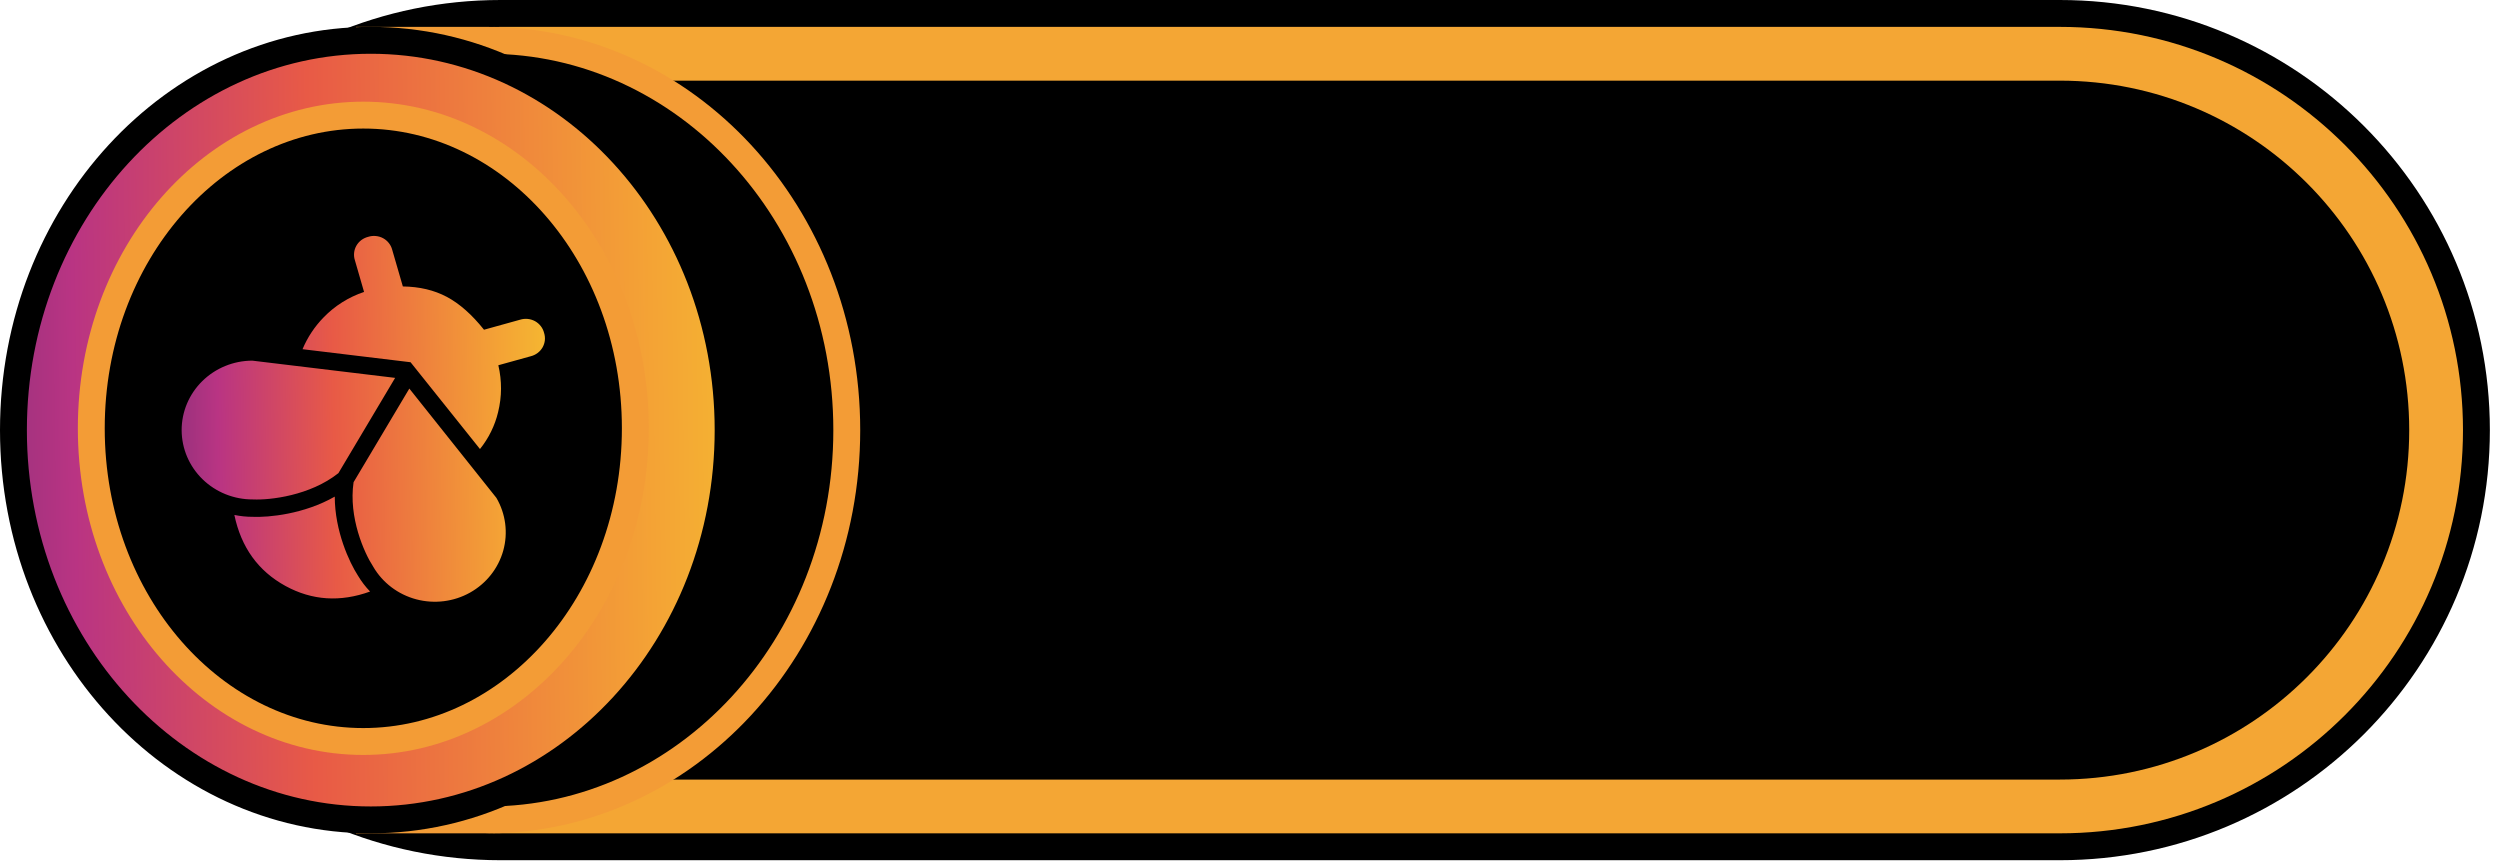
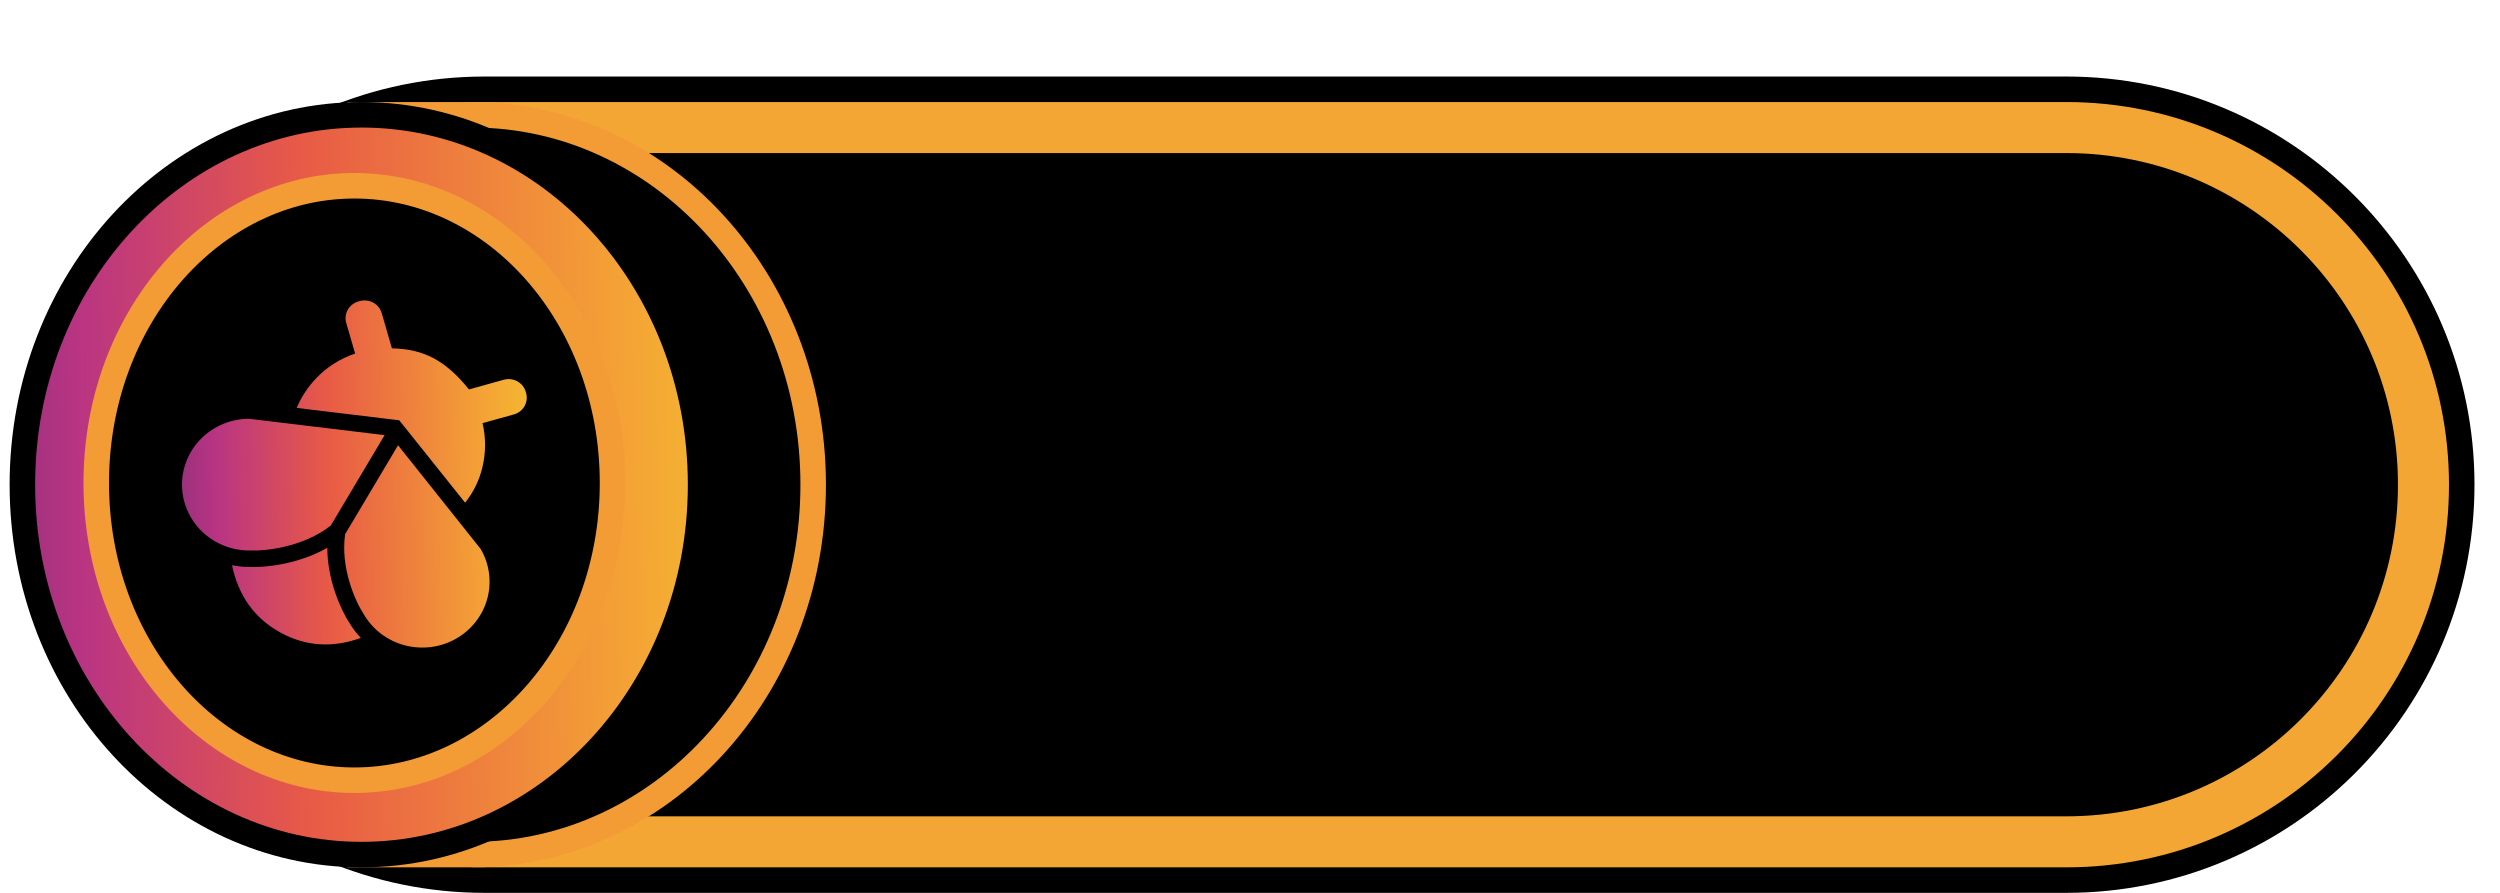
- <svg xmlns="http://www.w3.org/2000/svg" width="93" height="32" viewBox="0 0 93 32" fill="none">
-   <rect x="3.123" y="0.5" width="89" height="31" rx="15.5" fill="#F4A634" stroke="black" />
-   <path d="M5.623 16C5.623 8.82 11.443 3 18.623 3H76.623C83.803 3 89.623 8.82 89.623 16V16C89.623 23.18 83.803 29 76.623 29H18.623C11.443 29 5.623 23.18 5.623 16V16Z" fill="black" />
-   <path d="M31.5 16C31.5 24.046 25.485 30.5 18.148 30.5H13.742V1.5H18.148C25.485 1.5 31.5 7.954 31.5 16Z" fill="black" stroke="#F39C36" />
-   <path d="M27.086 16C27.086 24.048 21.096 30.5 13.793 30.5C6.49 30.5 0.5 24.048 0.5 16C0.5 7.952 6.49 1.5 13.793 1.5C21.096 1.5 27.086 7.952 27.086 16Z" fill="url(#paint0_linear_1_12)" stroke="black" />
-   <path d="M23.634 15.933C23.634 22.433 19.042 27.584 13.515 27.584C7.987 27.584 3.396 22.433 3.396 15.933C3.396 9.433 7.987 4.282 13.515 4.282C19.042 4.282 23.634 9.433 23.634 15.933Z" fill="black" stroke="#F39C36" />
-   <path d="M13.767 22.005C13.594 21.826 13.443 21.627 13.316 21.414C12.994 20.918 12.455 19.754 12.453 18.474C11.315 19.125 10.001 19.252 9.397 19.226C9.169 19.226 8.941 19.202 8.718 19.156C8.971 20.363 9.606 21.244 10.622 21.799C11.609 22.338 12.657 22.407 13.767 22.005ZM17.855 16.704C18.18 16.3 18.411 15.83 18.53 15.329C18.671 14.751 18.674 14.17 18.538 13.587L19.742 13.253C19.835 13.23 19.922 13.189 19.998 13.132C20.074 13.075 20.137 13.004 20.184 12.922C20.23 12.84 20.259 12.75 20.269 12.657C20.278 12.563 20.268 12.47 20.239 12.38C20.216 12.289 20.174 12.204 20.116 12.13C20.058 12.055 19.985 11.993 19.902 11.947C19.818 11.902 19.726 11.873 19.631 11.864C19.535 11.855 19.439 11.865 19.348 11.893L18.005 12.266C17.558 11.705 17.098 11.298 16.625 11.045C16.151 10.793 15.605 10.664 14.986 10.656L14.591 9.295C14.568 9.204 14.526 9.119 14.468 9.045C14.41 8.97 14.337 8.908 14.254 8.863C14.17 8.817 14.078 8.789 13.982 8.78C13.887 8.77 13.791 8.78 13.7 8.809C13.607 8.832 13.52 8.873 13.444 8.929C13.368 8.986 13.305 9.057 13.258 9.139C13.211 9.221 13.182 9.311 13.173 9.404C13.163 9.498 13.173 9.592 13.202 9.681L13.543 10.86C12.972 11.051 12.456 11.375 12.041 11.804C11.705 12.147 11.438 12.55 11.254 12.99L15.273 13.475L17.855 16.704ZM9.385 13.416C8.685 13.418 8.016 13.693 7.523 14.179C7.03 14.665 6.755 15.322 6.757 16.007C6.76 16.692 7.04 17.348 7.537 17.83C8.033 18.312 8.705 18.582 9.405 18.579H9.42C10.034 18.608 11.527 18.442 12.589 17.601L14.699 14.057L9.385 13.416ZM13.153 17.938L15.227 14.455L18.466 18.521C18.813 19.116 18.905 19.821 18.721 20.482C18.537 21.143 18.092 21.705 17.485 22.045C16.877 22.385 16.157 22.474 15.482 22.294C14.807 22.114 14.233 21.679 13.885 21.084L13.878 21.071C13.55 20.571 12.96 19.246 13.153 17.938Z" fill="url(#paint1_linear_1_12)" />
+ <svg xmlns="http://www.w3.org/2000/svg" width="98" height="35" viewBox="0 0 98 35" fill="none">
+   <rect x="3.5" y="3.5" width="93" height="31" rx="15.5" fill="#F4A634" stroke="black" />
+   <path d="M6 19C6 11.82 11.82 6 19 6H81C88.18 6 94 11.82 94 19C94 26.18 88.18 32 81 32H19C11.82 32 6 26.18 6 19Z" fill="black" />
+   <path d="M31.877 19C31.877 27.046 25.862 33.5 18.524 33.5H14.118V4.5H18.524C25.862 4.5 31.877 10.954 31.877 19Z" fill="black" stroke="#F39C36" />
+   <path d="M27.463 19C27.463 27.048 21.473 33.5 14.17 33.5C6.867 33.5 0.877 27.048 0.877 19C0.877 10.952 6.867 4.5 14.17 4.5C21.473 4.5 27.463 10.952 27.463 19Z" fill="url(#paint0_linear_31804_37)" stroke="black" />
+   <path d="M24.011 18.933C24.011 25.433 19.419 30.584 13.892 30.584C8.364 30.584 3.773 25.433 3.773 18.933C3.773 12.433 8.364 7.282 13.892 7.282C19.419 7.282 24.011 12.433 24.011 18.933Z" fill="black" stroke="#F39C36" />
+   <path d="M14.144 25.005C13.971 24.826 13.82 24.627 13.693 24.414C13.371 23.918 12.832 22.754 12.83 21.474C11.691 22.125 10.378 22.252 9.774 22.226C9.546 22.226 9.318 22.202 9.095 22.156C9.348 23.363 9.983 24.244 10.999 24.799C11.986 25.338 13.034 25.407 14.144 25.005ZM18.232 19.704C18.557 19.3 18.788 18.83 18.907 18.329C19.048 17.751 19.051 17.17 18.915 16.587L20.119 16.253C20.212 16.23 20.299 16.189 20.375 16.132C20.451 16.075 20.514 16.004 20.561 15.922C20.607 15.84 20.636 15.75 20.646 15.657C20.655 15.563 20.645 15.47 20.616 15.38C20.593 15.289 20.551 15.204 20.493 15.13C20.435 15.055 20.362 14.993 20.279 14.947C20.195 14.902 20.103 14.873 20.008 14.864C19.912 14.855 19.816 14.865 19.725 14.893L18.382 15.266C17.935 14.705 17.475 14.298 17.002 14.045C16.529 13.793 15.982 13.664 15.363 13.656L14.969 12.295C14.945 12.204 14.903 12.119 14.845 12.045C14.787 11.97 14.714 11.909 14.631 11.863C14.547 11.817 14.455 11.789 14.359 11.78C14.264 11.771 14.168 11.78 14.077 11.809C13.984 11.832 13.897 11.873 13.821 11.929C13.745 11.986 13.682 12.057 13.635 12.139C13.588 12.221 13.559 12.311 13.55 12.404C13.54 12.498 13.55 12.592 13.579 12.681L13.921 13.86C13.349 14.051 12.833 14.375 12.418 14.804C12.082 15.147 11.815 15.55 11.631 15.99L15.65 16.475L18.232 19.704ZM9.762 16.416C9.062 16.418 8.393 16.693 7.9 17.179C7.407 17.665 7.132 18.323 7.134 19.007C7.137 19.692 7.417 20.348 7.914 20.83C8.41 21.312 9.082 21.582 9.782 21.579H9.797C10.411 21.608 11.903 21.442 12.966 20.601L15.076 17.057L9.762 16.416ZM13.53 20.938L15.604 17.455L18.843 21.521C19.19 22.116 19.282 22.821 19.098 23.482C18.914 24.143 18.469 24.705 17.862 25.045C17.254 25.385 16.534 25.474 15.859 25.294C15.184 25.114 14.61 24.679 14.262 24.084L14.255 24.071C13.927 23.571 13.337 22.246 13.53 20.938Z" fill="url(#paint1_linear_31804_37)" />
  <defs>
-     <linearGradient id="paint0_linear_1_12" x1="44.152" y1="16.213" x2="-15.05" y2="16.977" gradientUnits="userSpaceOnUse">
+     <linearGradient id="paint0_linear_31804_37" x1="44.529" y1="19.213" x2="-14.672" y2="19.977" gradientUnits="userSpaceOnUse">
      <stop stop-color="#F8F29C" />
      <stop offset="0.165" stop-color="#F6DB2A" />
      <stop offset="0.333" stop-color="#F4A435" />
      <stop offset="0.55" stop-color="#E85A46" />
      <stop offset="0.699" stop-color="#B93483" />
      <stop offset="0.867" stop-color="#502B6E" />
      <stop offset="1" stop-color="#2A2136" />
    </linearGradient>
-     <linearGradient id="paint1_linear_1_12" x1="28.388" y1="15.678" x2="-0.615" y2="16.082" gradientUnits="userSpaceOnUse">
+     <linearGradient id="paint1_linear_31804_37" x1="28.765" y1="18.677" x2="-0.238" y2="19.082" gradientUnits="userSpaceOnUse">
      <stop stop-color="#F8F29C" />
      <stop offset="0.165" stop-color="#F6DB2A" />
      <stop offset="0.333" stop-color="#F4A435" />
      <stop offset="0.55" stop-color="#E85A46" />
      <stop offset="0.699" stop-color="#B93483" />
      <stop offset="0.867" stop-color="#502B6E" />
      <stop offset="1" stop-color="#2A2136" />
    </linearGradient>
  </defs>
</svg>
